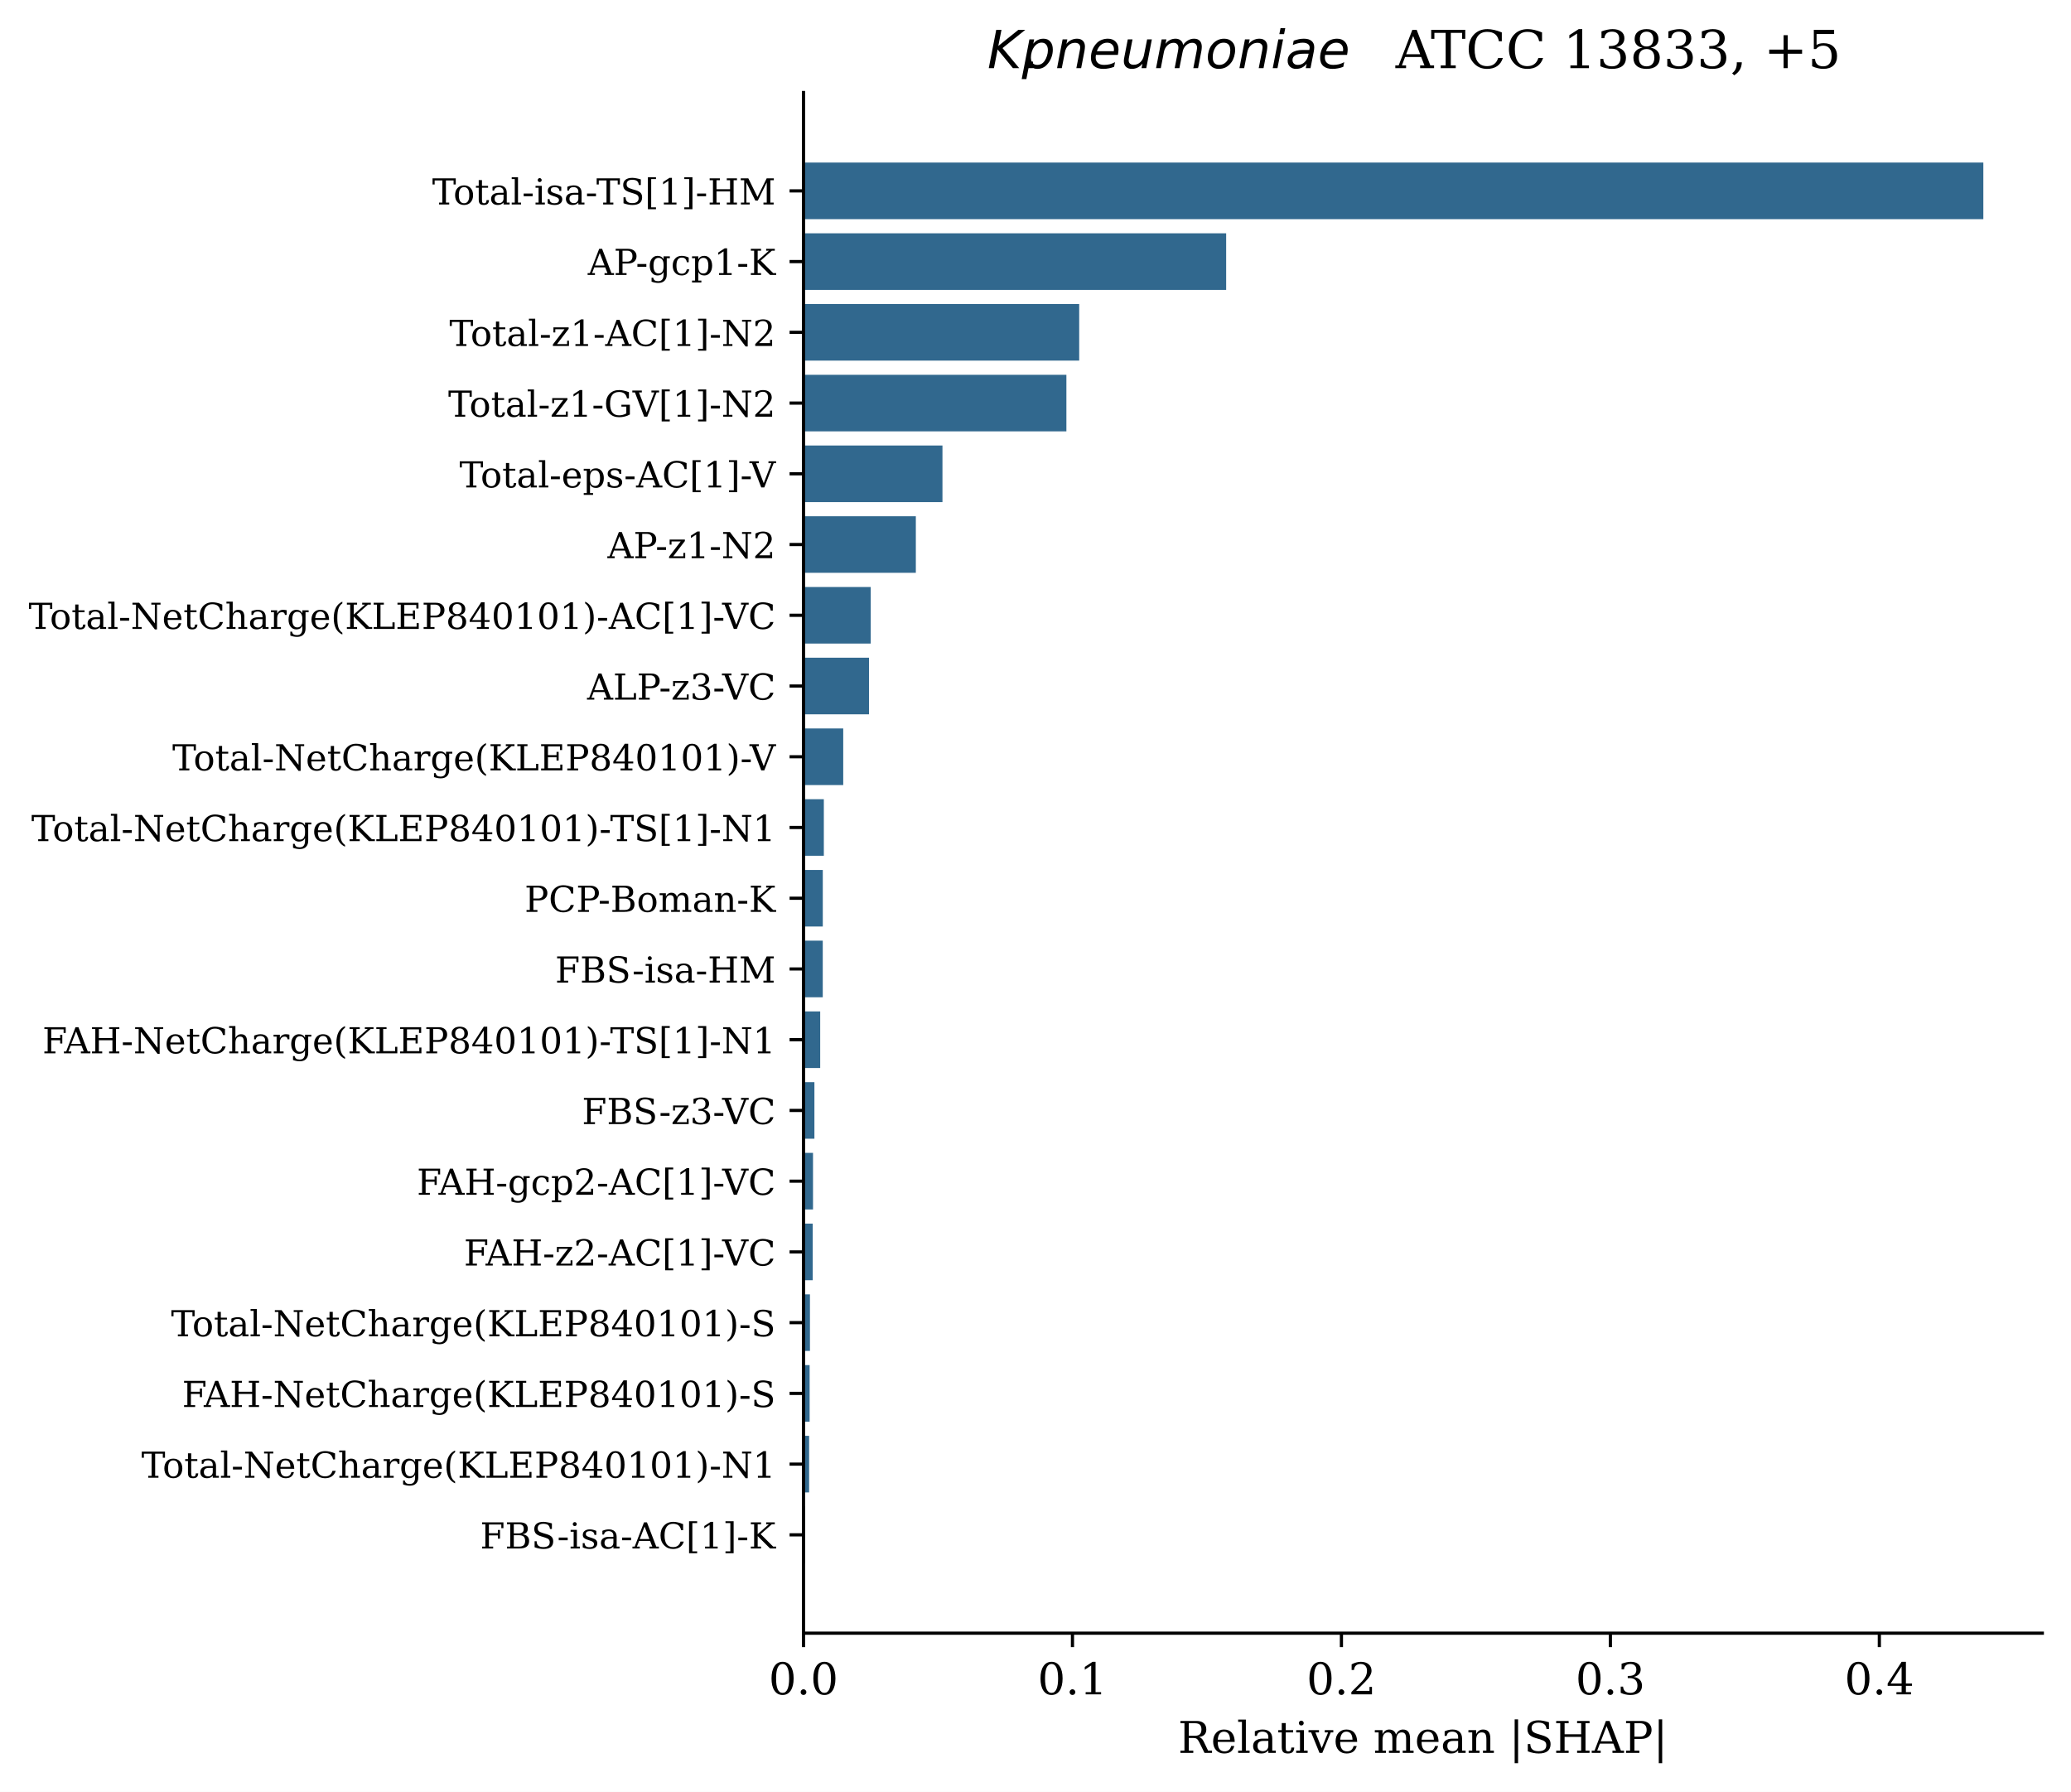
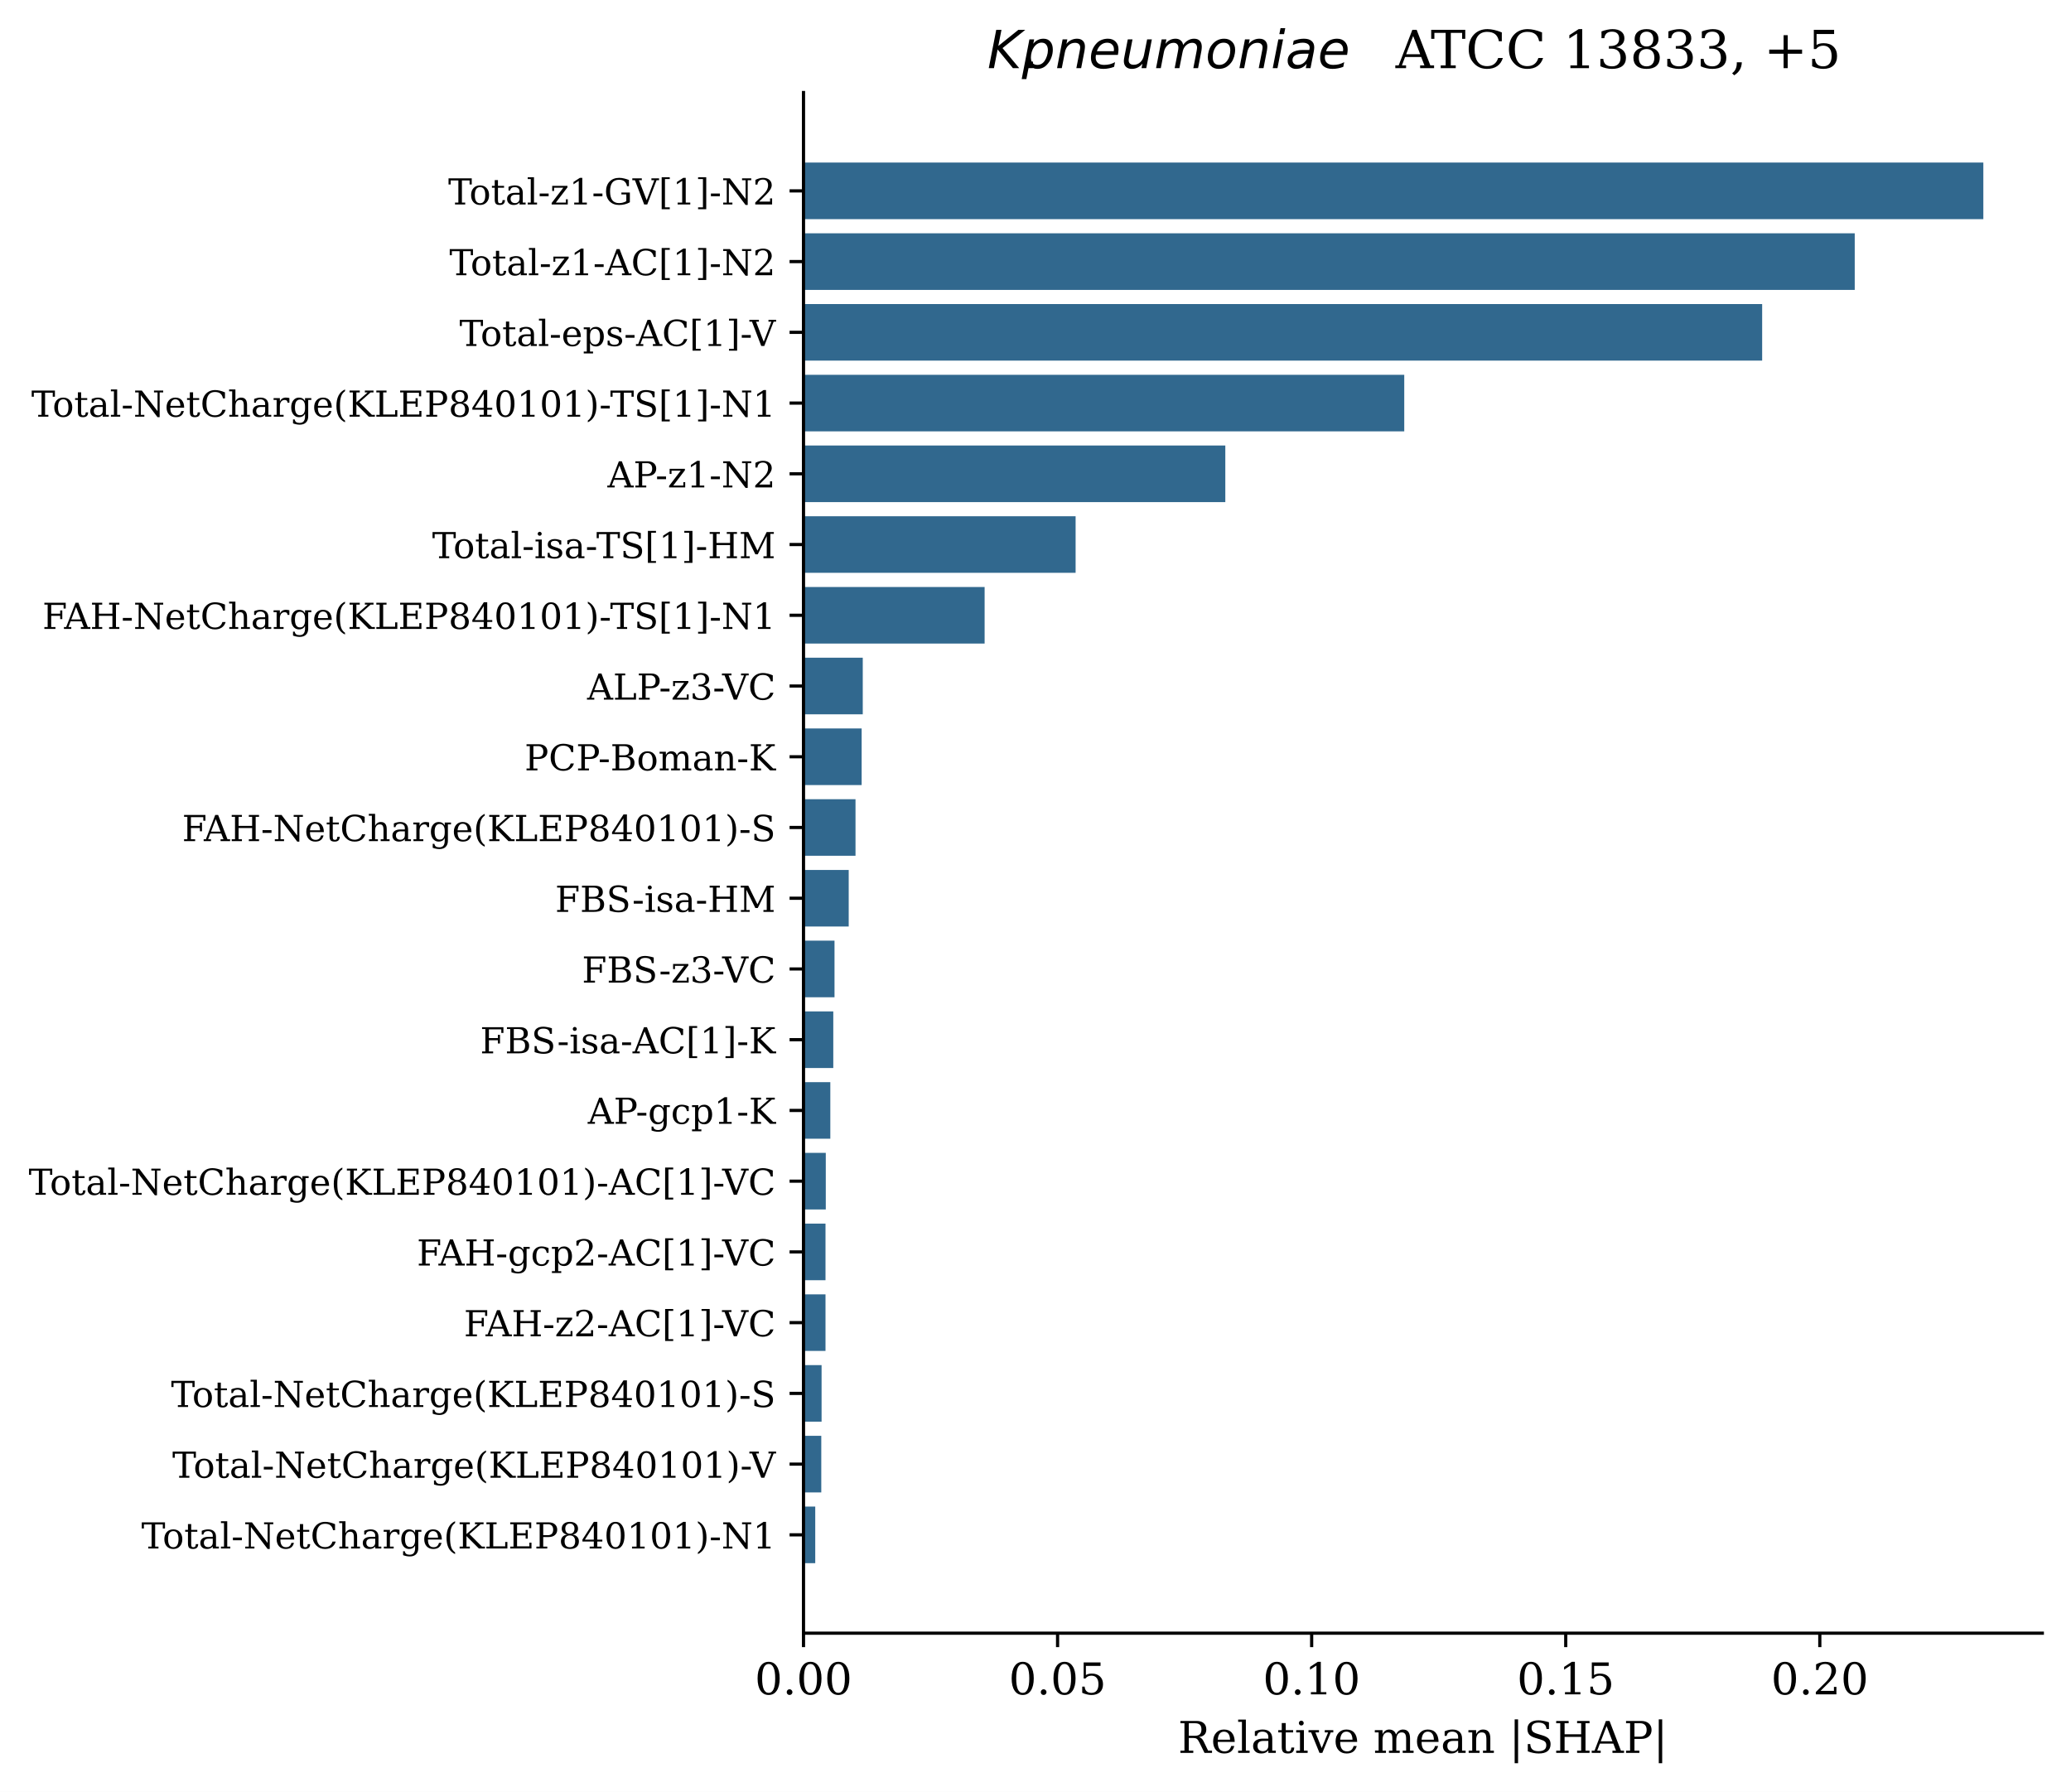
<svg xmlns="http://www.w3.org/2000/svg" xmlns:xlink="http://www.w3.org/1999/xlink" width="519.983pt" height="449.862pt" viewBox="0 0 519.983 449.862" version="1.1">
  <defs>
    <style type="text/css">*{stroke-linejoin: round; stroke-linecap: butt}</style>
  </defs>
  <g id="figure_1">
    <g id="patch_1">
-       <path d="M 0 449.862  L 519.983 449.862  L 519.983 0  L 0 0  z " style="fill: #ffffff" />
+       <path d="M 0 449.862 L 519.983 449.862 L 519.983 0 L 0 0 z " style="fill: #ffffff" />
    </g>
    <g id="axes_1">
      <g id="patch_2">
-         <path d="M 201.743 410.016  L 512.783 410.016  L 512.783 23.232  L 201.743 23.232  z " style="fill: #ffffff" />
+         <path d="M 201.743 410.016 L 512.783 410.016 L 512.783 23.232 L 201.743 23.232 z " style="fill: #ffffff" />
      </g>
      <g id="patch_3">
-         <path d="M 201.743 392.435  L 202.107 392.435  L 202.107 378.228  L 201.743 378.228  z " clip-path="url(#p5e29881787)" style="fill: #31688e" />
+         <path d="M 201.743 392.435 L 204.69 392.435 L 204.69 378.228 L 201.743 378.228 z " clip-path="url(#p89d89d2a3e)" style="fill: #31688e" />
      </g>
      <g id="patch_4">
-         <path d="M 201.743 374.676  L 203.151 374.676  L 203.151 360.469  L 201.743 360.469  z " clip-path="url(#p5e29881787)" style="fill: #31688e" />
+         <path d="M 201.743 374.676 L 206.206 374.676 L 206.206 360.469 L 201.743 360.469 z " clip-path="url(#p89d89d2a3e)" style="fill: #31688e" />
      </g>
      <g id="patch_5">
-         <path d="M 201.743 356.918  L 203.281 356.918  L 203.281 342.711  L 201.743 342.711  z " clip-path="url(#p5e29881787)" style="fill: #31688e" />
+         <path d="M 201.743 356.918 L 206.281 356.918 L 206.281 342.711 L 201.743 342.711 z " clip-path="url(#p89d89d2a3e)" style="fill: #31688e" />
      </g>
      <g id="patch_6">
-         <path d="M 201.743 339.159  L 203.362 339.159  L 203.362 324.952  L 201.743 324.952  z " clip-path="url(#p5e29881787)" style="fill: #31688e" />
+         <path d="M 201.743 339.159 L 207.265 339.159 L 207.265 324.952 L 201.743 324.952 z " clip-path="url(#p89d89d2a3e)" style="fill: #31688e" />
      </g>
      <g id="patch_7">
-         <path d="M 201.743 321.4  L 204.057 321.4  L 204.057 307.193  L 201.743 307.193  z " clip-path="url(#p5e29881787)" style="fill: #31688e" />
+         <path d="M 201.743 321.4 L 207.265 321.4 L 207.265 307.193 L 201.743 307.193 z " clip-path="url(#p89d89d2a3e)" style="fill: #31688e" />
      </g>
      <g id="patch_8">
-         <path d="M 201.743 303.642  L 204.129 303.642  L 204.129 289.435  L 201.743 289.435  z " clip-path="url(#p5e29881787)" style="fill: #31688e" />
+         <path d="M 201.743 303.642 L 207.337 303.642 L 207.337 289.435 L 201.743 289.435 z " clip-path="url(#p89d89d2a3e)" style="fill: #31688e" />
      </g>
      <g id="patch_9">
-         <path d="M 201.743 285.883  L 204.48 285.883  L 204.48 271.676  L 201.743 271.676  z " clip-path="url(#p5e29881787)" style="fill: #31688e" />
+         <path d="M 201.743 285.883 L 208.475 285.883 L 208.475 271.676 L 201.743 271.676 z " clip-path="url(#p89d89d2a3e)" style="fill: #31688e" />
      </g>
      <g id="patch_10">
-         <path d="M 201.743 268.124  L 205.934 268.124  L 205.934 253.917  L 201.743 253.917  z " clip-path="url(#p5e29881787)" style="fill: #31688e" />
+         <path d="M 201.743 268.124 L 209.219 268.124 L 209.219 253.917 L 201.743 253.917 z " clip-path="url(#p89d89d2a3e)" style="fill: #31688e" />
      </g>
      <g id="patch_11">
-         <path d="M 201.743 250.365  L 206.577 250.365  L 206.577 236.159  L 201.743 236.159  z " clip-path="url(#p5e29881787)" style="fill: #31688e" />
+         <path d="M 201.743 250.365 L 209.528 250.365 L 209.528 236.159 L 201.743 236.159 z " clip-path="url(#p89d89d2a3e)" style="fill: #31688e" />
      </g>
      <g id="patch_12">
-         <path d="M 201.743 232.607  L 206.585 232.607  L 206.585 218.4  L 201.743 218.4  z " clip-path="url(#p5e29881787)" style="fill: #31688e" />
+         <path d="M 201.743 232.607 L 213.094 232.607 L 213.094 218.4 L 201.743 218.4 z " clip-path="url(#p89d89d2a3e)" style="fill: #31688e" />
      </g>
      <g id="patch_13">
-         <path d="M 201.743 214.848  L 206.847 214.848  L 206.847 200.641  L 201.743 200.641  z " clip-path="url(#p5e29881787)" style="fill: #31688e" />
+         <path d="M 201.743 214.848 L 214.799 214.848 L 214.799 200.641 L 201.743 200.641 z " clip-path="url(#p89d89d2a3e)" style="fill: #31688e" />
      </g>
      <g id="patch_14">
-         <path d="M 201.743 197.089  L 211.717 197.089  L 211.717 182.883  L 201.743 182.883  z " clip-path="url(#p5e29881787)" style="fill: #31688e" />
+         <path d="M 201.743 197.089 L 216.341 197.089 L 216.341 182.883 L 201.743 182.883 z " clip-path="url(#p89d89d2a3e)" style="fill: #31688e" />
      </g>
      <g id="patch_15">
-         <path d="M 201.743 179.331  L 218.192 179.331  L 218.192 165.124  L 201.743 165.124  z " clip-path="url(#p5e29881787)" style="fill: #31688e" />
+         <path d="M 201.743 179.331 L 216.62 179.331 L 216.62 165.124 L 201.743 165.124 z " clip-path="url(#p89d89d2a3e)" style="fill: #31688e" />
      </g>
      <g id="patch_16">
-         <path d="M 201.743 161.572  L 218.619 161.572  L 218.619 147.365  L 201.743 147.365  z " clip-path="url(#p5e29881787)" style="fill: #31688e" />
+         <path d="M 201.743 161.572 L 247.216 161.572 L 247.216 147.365 L 201.743 147.365 z " clip-path="url(#p89d89d2a3e)" style="fill: #31688e" />
      </g>
      <g id="patch_17">
-         <path d="M 201.743 143.813  L 229.947 143.813  L 229.947 129.606  L 201.743 129.606  z " clip-path="url(#p5e29881787)" style="fill: #31688e" />
+         <path d="M 201.743 143.813 L 270.062 143.813 L 270.062 129.606 L 201.743 129.606 z " clip-path="url(#p89d89d2a3e)" style="fill: #31688e" />
      </g>
      <g id="patch_18">
-         <path d="M 201.743 126.055  L 236.631 126.055  L 236.631 111.848  L 201.743 111.848  z " clip-path="url(#p5e29881787)" style="fill: #31688e" />
+         <path d="M 201.743 126.055 L 307.649 126.055 L 307.649 111.848 L 201.743 111.848 z " clip-path="url(#p89d89d2a3e)" style="fill: #31688e" />
      </g>
      <g id="patch_19">
-         <path d="M 201.743 108.296  L 267.748 108.296  L 267.748 94.089  L 201.743 94.089  z " clip-path="url(#p5e29881787)" style="fill: #31688e" />
+         <path d="M 201.743 108.296 L 352.578 108.296 L 352.578 94.089 L 201.743 94.089 z " clip-path="url(#p89d89d2a3e)" style="fill: #31688e" />
      </g>
      <g id="patch_20">
-         <path d="M 201.743 90.537  L 270.964 90.537  L 270.964 76.33  L 201.743 76.33  z " clip-path="url(#p5e29881787)" style="fill: #31688e" />
+         <path d="M 201.743 90.537 L 442.439 90.537 L 442.439 76.33 L 201.743 76.33 z " clip-path="url(#p89d89d2a3e)" style="fill: #31688e" />
      </g>
      <g id="patch_21">
-         <path d="M 201.743 72.779  L 307.861 72.779  L 307.861 58.572  L 201.743 58.572  z " clip-path="url(#p5e29881787)" style="fill: #31688e" />
+         <path d="M 201.743 72.779 L 465.684 72.779 L 465.684 58.572 L 201.743 58.572 z " clip-path="url(#p89d89d2a3e)" style="fill: #31688e" />
      </g>
      <g id="patch_22">
-         <path d="M 201.743 55.02  L 497.972 55.02  L 497.972 40.813  L 201.743 40.813  z " clip-path="url(#p5e29881787)" style="fill: #31688e" />
+         <path d="M 201.743 55.02 L 497.972 55.02 L 497.972 40.813 L 201.743 40.813 z " clip-path="url(#p89d89d2a3e)" style="fill: #31688e" />
      </g>
      <g id="matplotlib.axis_1">
        <g id="xtick_1">
          <g id="line2d_1">
            <defs>
-               <path id="m7aff7056aa" d="M 0 0  L 0 3.5  " style="stroke: #000000; stroke-width: 0.8" />
+               <path id="m7f9e2e8664" d="M 0 0 L 0 3.5 " style="stroke: #000000; stroke-width: 0.8" />
            </defs>
            <g>
-               <use xlink:href="#m7aff7056aa" x="201.743" y="410.016" style="stroke: #000000; stroke-width: 0.8" />
+               <use xlink:href="#m7f9e2e8664" x="201.743" y="410.016" style="stroke: #000000; stroke-width: 0.8" />
            </g>
          </g>
          <g id="text_1">
-             <text style="font: 11px 'DejaVu Serif', serif; text-anchor: middle" x="201.743" y="425.374" transform="rotate(-0 201.7431 425.3743)">0.0</text>
+             <text style="font: 11px 'DejaVu Serif', serif; text-anchor: middle" x="201.743" y="425.374" transform="rotate(-0 201.7431 425.3743)">0.00</text>
          </g>
        </g>
        <g id="xtick_2">
          <g id="line2d_2">
            <g>
-               <use xlink:href="#m7aff7056aa" x="269.273" y="410.016" style="stroke: #000000; stroke-width: 0.8" />
+               <use xlink:href="#m7f9e2e8664" x="265.536" y="410.016" style="stroke: #000000; stroke-width: 0.8" />
            </g>
          </g>
          <g id="text_2">
-             <text style="font: 11px 'DejaVu Serif', serif; text-anchor: middle" x="269.273" y="425.374" transform="rotate(-0 269.2728 425.3743)">0.1</text>
+             <text style="font: 11px 'DejaVu Serif', serif; text-anchor: middle" x="265.536" y="425.374" transform="rotate(-0 265.536 425.3743)">0.05</text>
          </g>
        </g>
        <g id="xtick_3">
          <g id="line2d_3">
            <g>
-               <use xlink:href="#m7aff7056aa" x="336.802" y="410.016" style="stroke: #000000; stroke-width: 0.8" />
+               <use xlink:href="#m7f9e2e8664" x="329.329" y="410.016" style="stroke: #000000; stroke-width: 0.8" />
            </g>
          </g>
          <g id="text_3">
-             <text style="font: 11px 'DejaVu Serif', serif; text-anchor: middle" x="336.802" y="425.374" transform="rotate(-0 336.8025 425.3743)">0.2</text>
+             <text style="font: 11px 'DejaVu Serif', serif; text-anchor: middle" x="329.329" y="425.374" transform="rotate(-0 329.3289 425.3743)">0.10</text>
          </g>
        </g>
        <g id="xtick_4">
          <g id="line2d_4">
            <g>
-               <use xlink:href="#m7aff7056aa" x="404.332" y="410.016" style="stroke: #000000; stroke-width: 0.8" />
+               <use xlink:href="#m7f9e2e8664" x="393.122" y="410.016" style="stroke: #000000; stroke-width: 0.8" />
            </g>
          </g>
          <g id="text_4">
-             <text style="font: 11px 'DejaVu Serif', serif; text-anchor: middle" x="404.332" y="425.374" transform="rotate(-0 404.3322 425.3743)">0.3</text>
+             <text style="font: 11px 'DejaVu Serif', serif; text-anchor: middle" x="393.122" y="425.374" transform="rotate(-0 393.1218 425.3743)">0.15</text>
          </g>
        </g>
        <g id="xtick_5">
          <g id="line2d_5">
            <g>
-               <use xlink:href="#m7aff7056aa" x="471.862" y="410.016" style="stroke: #000000; stroke-width: 0.8" />
+               <use xlink:href="#m7f9e2e8664" x="456.915" y="410.016" style="stroke: #000000; stroke-width: 0.8" />
            </g>
          </g>
          <g id="text_5">
-             <text style="font: 11px 'DejaVu Serif', serif; text-anchor: middle" x="471.862" y="425.374" transform="rotate(-0 471.8618 425.3743)">0.4</text>
+             <text style="font: 11px 'DejaVu Serif', serif; text-anchor: middle" x="456.915" y="425.374" transform="rotate(-0 456.9147 425.3743)">0.20</text>
          </g>
        </g>
        <g id="text_6">
          <text style="font: 11px 'DejaVu Serif', serif; text-anchor: middle" x="357.263" y="440.068" transform="rotate(-0 357.2631 440.0683)">Relative mean |SHAP|</text>
        </g>
      </g>
      <g id="matplotlib.axis_2">
        <g id="ytick_1">
          <g id="line2d_6">
            <defs>
-               <path id="m5f9d67c789" d="M 0 0  L -3.5 0  " style="stroke: #000000; stroke-width: 0.8" />
+               <path id="m8f3d8086fc" d="M 0 0 L -3.5 0 " style="stroke: #000000; stroke-width: 0.8" />
            </defs>
            <g>
-               <use xlink:href="#m5f9d67c789" x="201.743" y="385.331" style="stroke: #000000; stroke-width: 0.8" />
+               <use xlink:href="#m8f3d8086fc" x="201.743" y="385.331" style="stroke: #000000; stroke-width: 0.8" />
            </g>
          </g>
          <g id="text_7">
-             <text style="font: 9px 'DejaVu Serif', serif; text-anchor: end" x="194.743" y="388.751" transform="rotate(-0 194.7431 388.7507)">FBS-isa-AC[1]-K</text>
+             <text style="font: 9px 'DejaVu Serif', serif; text-anchor: end" x="194.743" y="388.751" transform="rotate(-0 194.7431 388.7507)">Total-NetCharge(KLEP840101)-N1</text>
          </g>
        </g>
        <g id="ytick_2">
          <g id="line2d_7">
            <g>
-               <use xlink:href="#m5f9d67c789" x="201.743" y="367.573" style="stroke: #000000; stroke-width: 0.8" />
+               <use xlink:href="#m8f3d8086fc" x="201.743" y="367.573" style="stroke: #000000; stroke-width: 0.8" />
            </g>
          </g>
          <g id="text_8">
-             <text style="font: 9px 'DejaVu Serif', serif; text-anchor: end" x="194.743" y="370.992" transform="rotate(-0 194.7431 370.9921)">Total-NetCharge(KLEP840101)-N1</text>
+             <text style="font: 9px 'DejaVu Serif', serif; text-anchor: end" x="194.743" y="370.992" transform="rotate(-0 194.7431 370.9921)">Total-NetCharge(KLEP840101)-V</text>
          </g>
        </g>
        <g id="ytick_3">
          <g id="line2d_8">
            <g>
-               <use xlink:href="#m5f9d67c789" x="201.743" y="349.814" style="stroke: #000000; stroke-width: 0.8" />
+               <use xlink:href="#m8f3d8086fc" x="201.743" y="349.814" style="stroke: #000000; stroke-width: 0.8" />
            </g>
          </g>
          <g id="text_9">
-             <text style="font: 9px 'DejaVu Serif', serif; text-anchor: end" x="194.743" y="353.233" transform="rotate(-0 194.7431 353.2334)">FAH-NetCharge(KLEP840101)-S</text>
+             <text style="font: 9px 'DejaVu Serif', serif; text-anchor: end" x="194.743" y="353.233" transform="rotate(-0 194.7431 353.2334)">Total-NetCharge(KLEP840101)-S</text>
          </g>
        </g>
        <g id="ytick_4">
          <g id="line2d_9">
            <g>
-               <use xlink:href="#m5f9d67c789" x="201.743" y="332.055" style="stroke: #000000; stroke-width: 0.8" />
+               <use xlink:href="#m8f3d8086fc" x="201.743" y="332.055" style="stroke: #000000; stroke-width: 0.8" />
            </g>
          </g>
          <g id="text_10">
-             <text style="font: 9px 'DejaVu Serif', serif; text-anchor: end" x="194.743" y="335.475" transform="rotate(-0 194.7431 335.4747)">Total-NetCharge(KLEP840101)-S</text>
+             <text style="font: 9px 'DejaVu Serif', serif; text-anchor: end" x="194.743" y="335.475" transform="rotate(-0 194.7431 335.4747)">FAH-z2-AC[1]-VC</text>
          </g>
        </g>
        <g id="ytick_5">
          <g id="line2d_10">
            <g>
-               <use xlink:href="#m5f9d67c789" x="201.743" y="314.297" style="stroke: #000000; stroke-width: 0.8" />
+               <use xlink:href="#m8f3d8086fc" x="201.743" y="314.297" style="stroke: #000000; stroke-width: 0.8" />
            </g>
          </g>
          <g id="text_11">
-             <text style="font: 9px 'DejaVu Serif', serif; text-anchor: end" x="194.743" y="317.716" transform="rotate(-0 194.7431 317.716)">FAH-z2-AC[1]-VC</text>
+             <text style="font: 9px 'DejaVu Serif', serif; text-anchor: end" x="194.743" y="317.716" transform="rotate(-0 194.7431 317.716)">FAH-gcp2-AC[1]-VC</text>
          </g>
        </g>
        <g id="ytick_6">
          <g id="line2d_11">
            <g>
-               <use xlink:href="#m5f9d67c789" x="201.743" y="296.538" style="stroke: #000000; stroke-width: 0.8" />
+               <use xlink:href="#m8f3d8086fc" x="201.743" y="296.538" style="stroke: #000000; stroke-width: 0.8" />
            </g>
          </g>
          <g id="text_12">
-             <text style="font: 9px 'DejaVu Serif', serif; text-anchor: end" x="194.743" y="299.957" transform="rotate(-0 194.7431 299.9573)">FAH-gcp2-AC[1]-VC</text>
+             <text style="font: 9px 'DejaVu Serif', serif; text-anchor: end" x="194.743" y="299.957" transform="rotate(-0 194.7431 299.9573)">Total-NetCharge(KLEP840101)-AC[1]-VC</text>
          </g>
        </g>
        <g id="ytick_7">
          <g id="line2d_12">
            <g>
-               <use xlink:href="#m5f9d67c789" x="201.743" y="278.779" style="stroke: #000000; stroke-width: 0.8" />
+               <use xlink:href="#m8f3d8086fc" x="201.743" y="278.779" style="stroke: #000000; stroke-width: 0.8" />
            </g>
          </g>
          <g id="text_13">
-             <text style="font: 9px 'DejaVu Serif', serif; text-anchor: end" x="194.743" y="282.199" transform="rotate(-0 194.7431 282.1987)">FBS-z3-VC</text>
+             <text style="font: 9px 'DejaVu Serif', serif; text-anchor: end" x="194.743" y="282.135" transform="rotate(-0 194.7431 282.1347)">AP-gcp1-K</text>
          </g>
        </g>
        <g id="ytick_8">
          <g id="line2d_13">
            <g>
-               <use xlink:href="#m5f9d67c789" x="201.743" y="261.021" style="stroke: #000000; stroke-width: 0.8" />
+               <use xlink:href="#m8f3d8086fc" x="201.743" y="261.021" style="stroke: #000000; stroke-width: 0.8" />
            </g>
          </g>
          <g id="text_14">
-             <text style="font: 9px 'DejaVu Serif', serif; text-anchor: end" x="194.743" y="264.44" transform="rotate(-0 194.7431 264.44)">FAH-NetCharge(KLEP840101)-TS[1]-N1</text>
+             <text style="font: 9px 'DejaVu Serif', serif; text-anchor: end" x="194.743" y="264.44" transform="rotate(-0 194.7431 264.44)">FBS-isa-AC[1]-K</text>
          </g>
        </g>
        <g id="ytick_9">
          <g id="line2d_14">
            <g>
-               <use xlink:href="#m5f9d67c789" x="201.743" y="243.262" style="stroke: #000000; stroke-width: 0.8" />
+               <use xlink:href="#m8f3d8086fc" x="201.743" y="243.262" style="stroke: #000000; stroke-width: 0.8" />
            </g>
          </g>
          <g id="text_15">
-             <text style="font: 9px 'DejaVu Serif', serif; text-anchor: end" x="194.743" y="246.681" transform="rotate(-0 194.7431 246.6813)">FBS-isa-HM</text>
+             <text style="font: 9px 'DejaVu Serif', serif; text-anchor: end" x="194.743" y="246.681" transform="rotate(-0 194.7431 246.6813)">FBS-z3-VC</text>
          </g>
        </g>
        <g id="ytick_10">
          <g id="line2d_15">
            <g>
-               <use xlink:href="#m5f9d67c789" x="201.743" y="225.503" style="stroke: #000000; stroke-width: 0.8" />
+               <use xlink:href="#m8f3d8086fc" x="201.743" y="225.503" style="stroke: #000000; stroke-width: 0.8" />
            </g>
          </g>
          <g id="text_16">
-             <text style="font: 9px 'DejaVu Serif', serif; text-anchor: end" x="194.743" y="228.923" transform="rotate(-0 194.7431 228.9226)">PCP-Boman-K</text>
+             <text style="font: 9px 'DejaVu Serif', serif; text-anchor: end" x="194.743" y="228.923" transform="rotate(-0 194.7431 228.9226)">FBS-isa-HM</text>
          </g>
        </g>
        <g id="ytick_11">
          <g id="line2d_16">
            <g>
-               <use xlink:href="#m5f9d67c789" x="201.743" y="207.745" style="stroke: #000000; stroke-width: 0.8" />
+               <use xlink:href="#m8f3d8086fc" x="201.743" y="207.745" style="stroke: #000000; stroke-width: 0.8" />
            </g>
          </g>
          <g id="text_17">
-             <text style="font: 9px 'DejaVu Serif', serif; text-anchor: end" x="194.743" y="211.164" transform="rotate(-0 194.7431 211.164)">Total-NetCharge(KLEP840101)-TS[1]-N1</text>
+             <text style="font: 9px 'DejaVu Serif', serif; text-anchor: end" x="194.743" y="211.164" transform="rotate(-0 194.7431 211.164)">FAH-NetCharge(KLEP840101)-S</text>
          </g>
        </g>
        <g id="ytick_12">
          <g id="line2d_17">
            <g>
-               <use xlink:href="#m5f9d67c789" x="201.743" y="189.986" style="stroke: #000000; stroke-width: 0.8" />
+               <use xlink:href="#m8f3d8086fc" x="201.743" y="189.986" style="stroke: #000000; stroke-width: 0.8" />
            </g>
          </g>
          <g id="text_18">
-             <text style="font: 9px 'DejaVu Serif', serif; text-anchor: end" x="194.743" y="193.405" transform="rotate(-0 194.7431 193.4053)">Total-NetCharge(KLEP840101)-V</text>
+             <text style="font: 9px 'DejaVu Serif', serif; text-anchor: end" x="194.743" y="193.405" transform="rotate(-0 194.7431 193.4053)">PCP-Boman-K</text>
          </g>
        </g>
        <g id="ytick_13">
          <g id="line2d_18">
            <g>
-               <use xlink:href="#m5f9d67c789" x="201.743" y="172.227" style="stroke: #000000; stroke-width: 0.8" />
+               <use xlink:href="#m8f3d8086fc" x="201.743" y="172.227" style="stroke: #000000; stroke-width: 0.8" />
            </g>
          </g>
          <g id="text_19">
            <text style="font: 9px 'DejaVu Serif', serif; text-anchor: end" x="194.743" y="175.647" transform="rotate(-0 194.7431 175.6466)">ALP-z3-VC</text>
          </g>
        </g>
        <g id="ytick_14">
          <g id="line2d_19">
            <g>
-               <use xlink:href="#m5f9d67c789" x="201.743" y="154.469" style="stroke: #000000; stroke-width: 0.8" />
+               <use xlink:href="#m8f3d8086fc" x="201.743" y="154.469" style="stroke: #000000; stroke-width: 0.8" />
            </g>
          </g>
          <g id="text_20">
-             <text style="font: 9px 'DejaVu Serif', serif; text-anchor: end" x="194.743" y="157.888" transform="rotate(-0 194.7431 157.8879)">Total-NetCharge(KLEP840101)-AC[1]-VC</text>
+             <text style="font: 9px 'DejaVu Serif', serif; text-anchor: end" x="194.743" y="157.888" transform="rotate(-0 194.7431 157.8879)">FAH-NetCharge(KLEP840101)-TS[1]-N1</text>
          </g>
        </g>
        <g id="ytick_15">
          <g id="line2d_20">
            <g>
-               <use xlink:href="#m5f9d67c789" x="201.743" y="136.71" style="stroke: #000000; stroke-width: 0.8" />
+               <use xlink:href="#m8f3d8086fc" x="201.743" y="136.71" style="stroke: #000000; stroke-width: 0.8" />
            </g>
          </g>
          <g id="text_21">
-             <text style="font: 9px 'DejaVu Serif', serif; text-anchor: end" x="194.743" y="140.129" transform="rotate(-0 194.7431 140.1292)">AP-z1-N2</text>
+             <text style="font: 9px 'DejaVu Serif', serif; text-anchor: end" x="194.743" y="140.129" transform="rotate(-0 194.7431 140.1292)">Total-isa-TS[1]-HM</text>
          </g>
        </g>
        <g id="ytick_16">
          <g id="line2d_21">
            <g>
-               <use xlink:href="#m5f9d67c789" x="201.743" y="118.951" style="stroke: #000000; stroke-width: 0.8" />
+               <use xlink:href="#m8f3d8086fc" x="201.743" y="118.951" style="stroke: #000000; stroke-width: 0.8" />
            </g>
          </g>
          <g id="text_22">
-             <text style="font: 9px 'DejaVu Serif', serif; text-anchor: end" x="194.743" y="122.371" transform="rotate(-0 194.7431 122.3706)">Total-eps-AC[1]-V</text>
+             <text style="font: 9px 'DejaVu Serif', serif; text-anchor: end" x="194.743" y="122.371" transform="rotate(-0 194.7431 122.3706)">AP-z1-N2</text>
          </g>
        </g>
        <g id="ytick_17">
          <g id="line2d_22">
            <g>
-               <use xlink:href="#m5f9d67c789" x="201.743" y="101.193" style="stroke: #000000; stroke-width: 0.8" />
+               <use xlink:href="#m8f3d8086fc" x="201.743" y="101.193" style="stroke: #000000; stroke-width: 0.8" />
            </g>
          </g>
          <g id="text_23">
-             <text style="font: 9px 'DejaVu Serif', serif; text-anchor: end" x="194.743" y="104.612" transform="rotate(-0 194.7431 104.6119)">Total-z1-GV[1]-N2</text>
+             <text style="font: 9px 'DejaVu Serif', serif; text-anchor: end" x="194.743" y="104.612" transform="rotate(-0 194.7431 104.6119)">Total-NetCharge(KLEP840101)-TS[1]-N1</text>
          </g>
        </g>
        <g id="ytick_18">
          <g id="line2d_23">
            <g>
-               <use xlink:href="#m5f9d67c789" x="201.743" y="83.434" style="stroke: #000000; stroke-width: 0.8" />
+               <use xlink:href="#m8f3d8086fc" x="201.743" y="83.434" style="stroke: #000000; stroke-width: 0.8" />
            </g>
          </g>
          <g id="text_24">
-             <text style="font: 9px 'DejaVu Serif', serif; text-anchor: end" x="194.743" y="86.853" transform="rotate(-0 194.7431 86.85321)">Total-z1-AC[1]-N2</text>
+             <text style="font: 9px 'DejaVu Serif', serif; text-anchor: end" x="194.743" y="86.853" transform="rotate(-0 194.7431 86.85321)">Total-eps-AC[1]-V</text>
          </g>
        </g>
        <g id="ytick_19">
          <g id="line2d_24">
            <g>
-               <use xlink:href="#m5f9d67c789" x="201.743" y="65.675" style="stroke: #000000; stroke-width: 0.8" />
+               <use xlink:href="#m8f3d8086fc" x="201.743" y="65.675" style="stroke: #000000; stroke-width: 0.8" />
            </g>
          </g>
          <g id="text_25">
-             <text style="font: 9px 'DejaVu Serif', serif; text-anchor: end" x="194.743" y="69.031" transform="rotate(-0 194.7431 69.03055)">AP-gcp1-K</text>
+             <text style="font: 9px 'DejaVu Serif', serif; text-anchor: end" x="194.743" y="69.095" transform="rotate(-0 194.7431 69.09454)">Total-z1-AC[1]-N2</text>
          </g>
        </g>
        <g id="ytick_20">
          <g id="line2d_25">
            <g>
-               <use xlink:href="#m5f9d67c789" x="201.743" y="47.917" style="stroke: #000000; stroke-width: 0.8" />
+               <use xlink:href="#m8f3d8086fc" x="201.743" y="47.917" style="stroke: #000000; stroke-width: 0.8" />
            </g>
          </g>
          <g id="text_26">
-             <text style="font: 9px 'DejaVu Serif', serif; text-anchor: end" x="194.743" y="51.336" transform="rotate(-0 194.7431 51.33586)">Total-isa-TS[1]-HM</text>
+             <text style="font: 9px 'DejaVu Serif', serif; text-anchor: end" x="194.743" y="51.336" transform="rotate(-0 194.7431 51.33586)">Total-z1-GV[1]-N2</text>
          </g>
        </g>
      </g>
      <g id="patch_23">
-         <path d="M 201.743 410.016  L 201.743 23.232  " style="fill: none; stroke: #000000; stroke-width: 0.8; stroke-linejoin: miter; stroke-linecap: square" />
+         <path d="M 201.743 410.016 L 201.743 23.232 " style="fill: none; stroke: #000000; stroke-width: 0.8; stroke-linejoin: miter; stroke-linecap: square" />
      </g>
      <g id="patch_24">
-         <path d="M 201.743 410.016  L 512.783 410.016  " style="fill: none; stroke: #000000; stroke-width: 0.8; stroke-linejoin: miter; stroke-linecap: square" />
+         <path d="M 201.743 410.016 L 512.783 410.016 " style="fill: none; stroke: #000000; stroke-width: 0.8; stroke-linejoin: miter; stroke-linecap: square" />
      </g>
      <g id="text_27">
        <g transform="translate(247.9011 17.232)">
          <text>
            <tspan style="font: oblique 13.2px 'DejaVu Sans'" x="0 19.784 28.195 36.593 44.745 53.142 66.049 74.156 82.554 86.235 94.354" y="-0.125">Kpneumoniae</tspan>
            <tspan style="font: 13.2px 'DejaVu Sans'" x="8.689" y="-0.125">.</tspan>
            <tspan style="font: 13.2px 'DejaVu Serif'" x="102.506 106.718 116.287 125.124 135.263 145.401 149.612 158.042 166.222 174.653 183.083 191.513 195.724 199.936 211.038" y="-0.125"> ATCC 13833, +5</tspan>
          </text>
        </g>
      </g>
    </g>
  </g>
  <defs>
-     <clipPath id="p5e29881787">
+     <clipPath id="p89d89d2a3e">
      <rect x="201.743" y="23.232" width="311.04" height="386.784" />
    </clipPath>
  </defs>
</svg>
